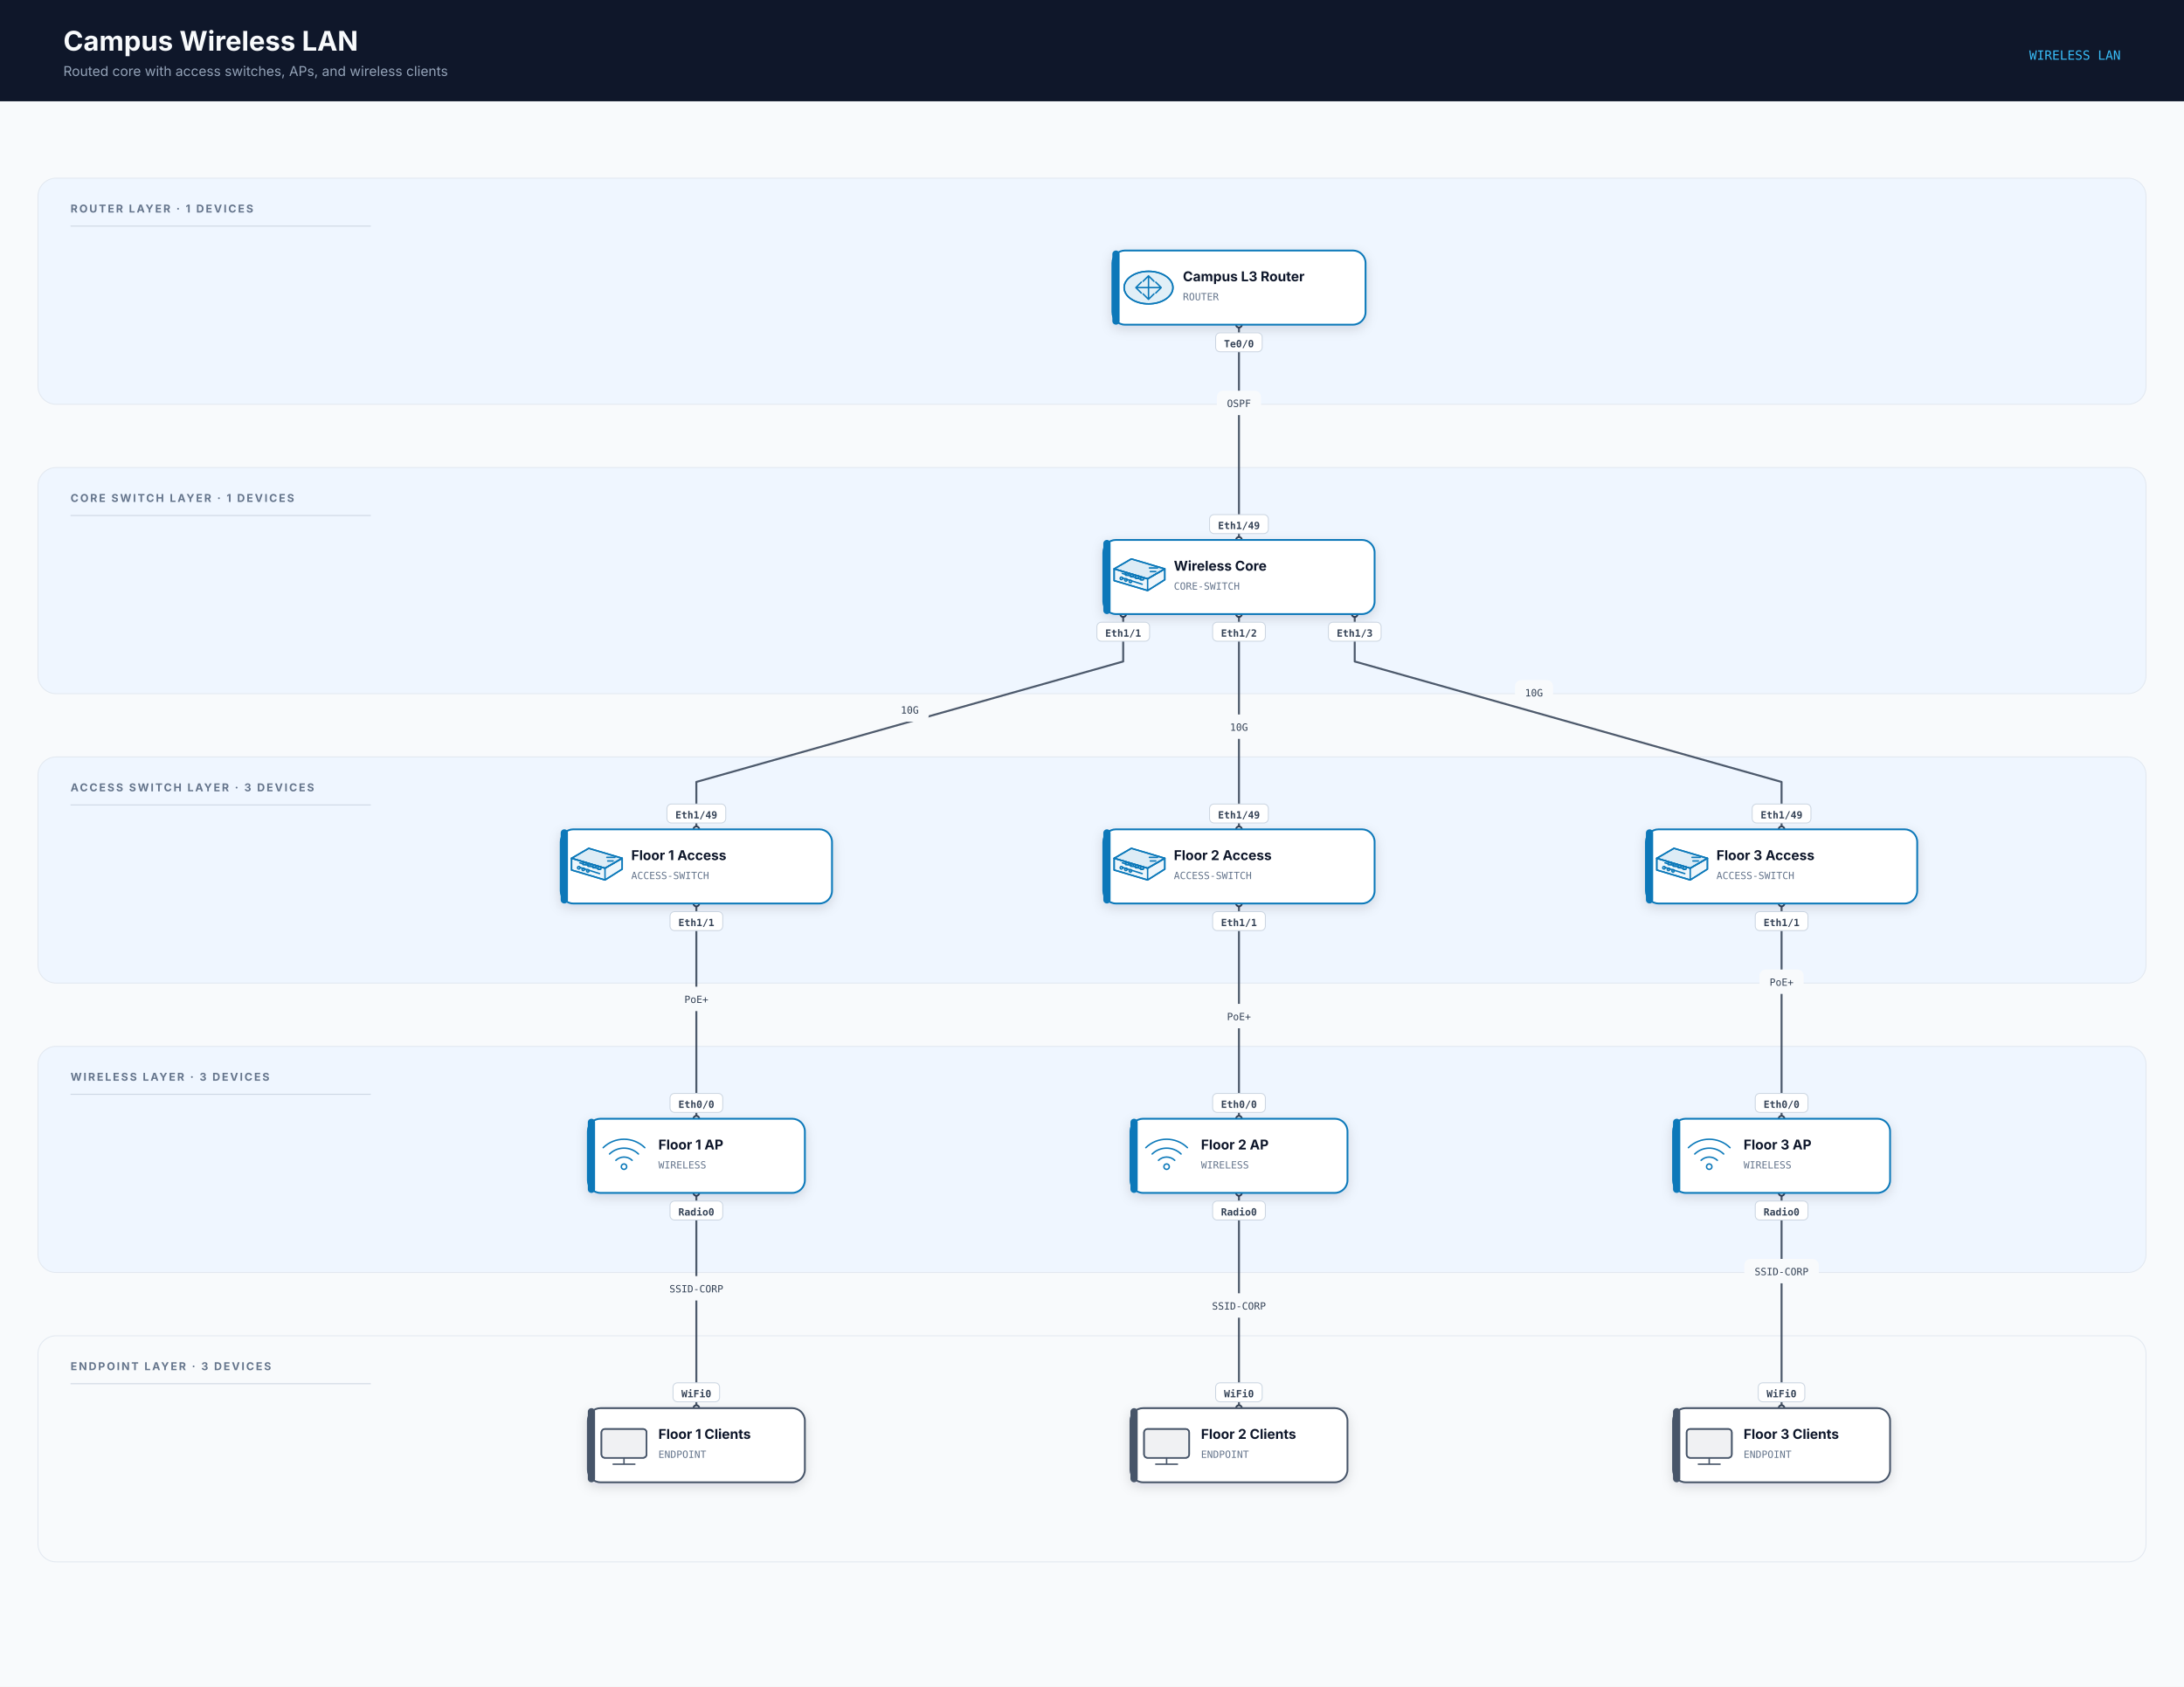
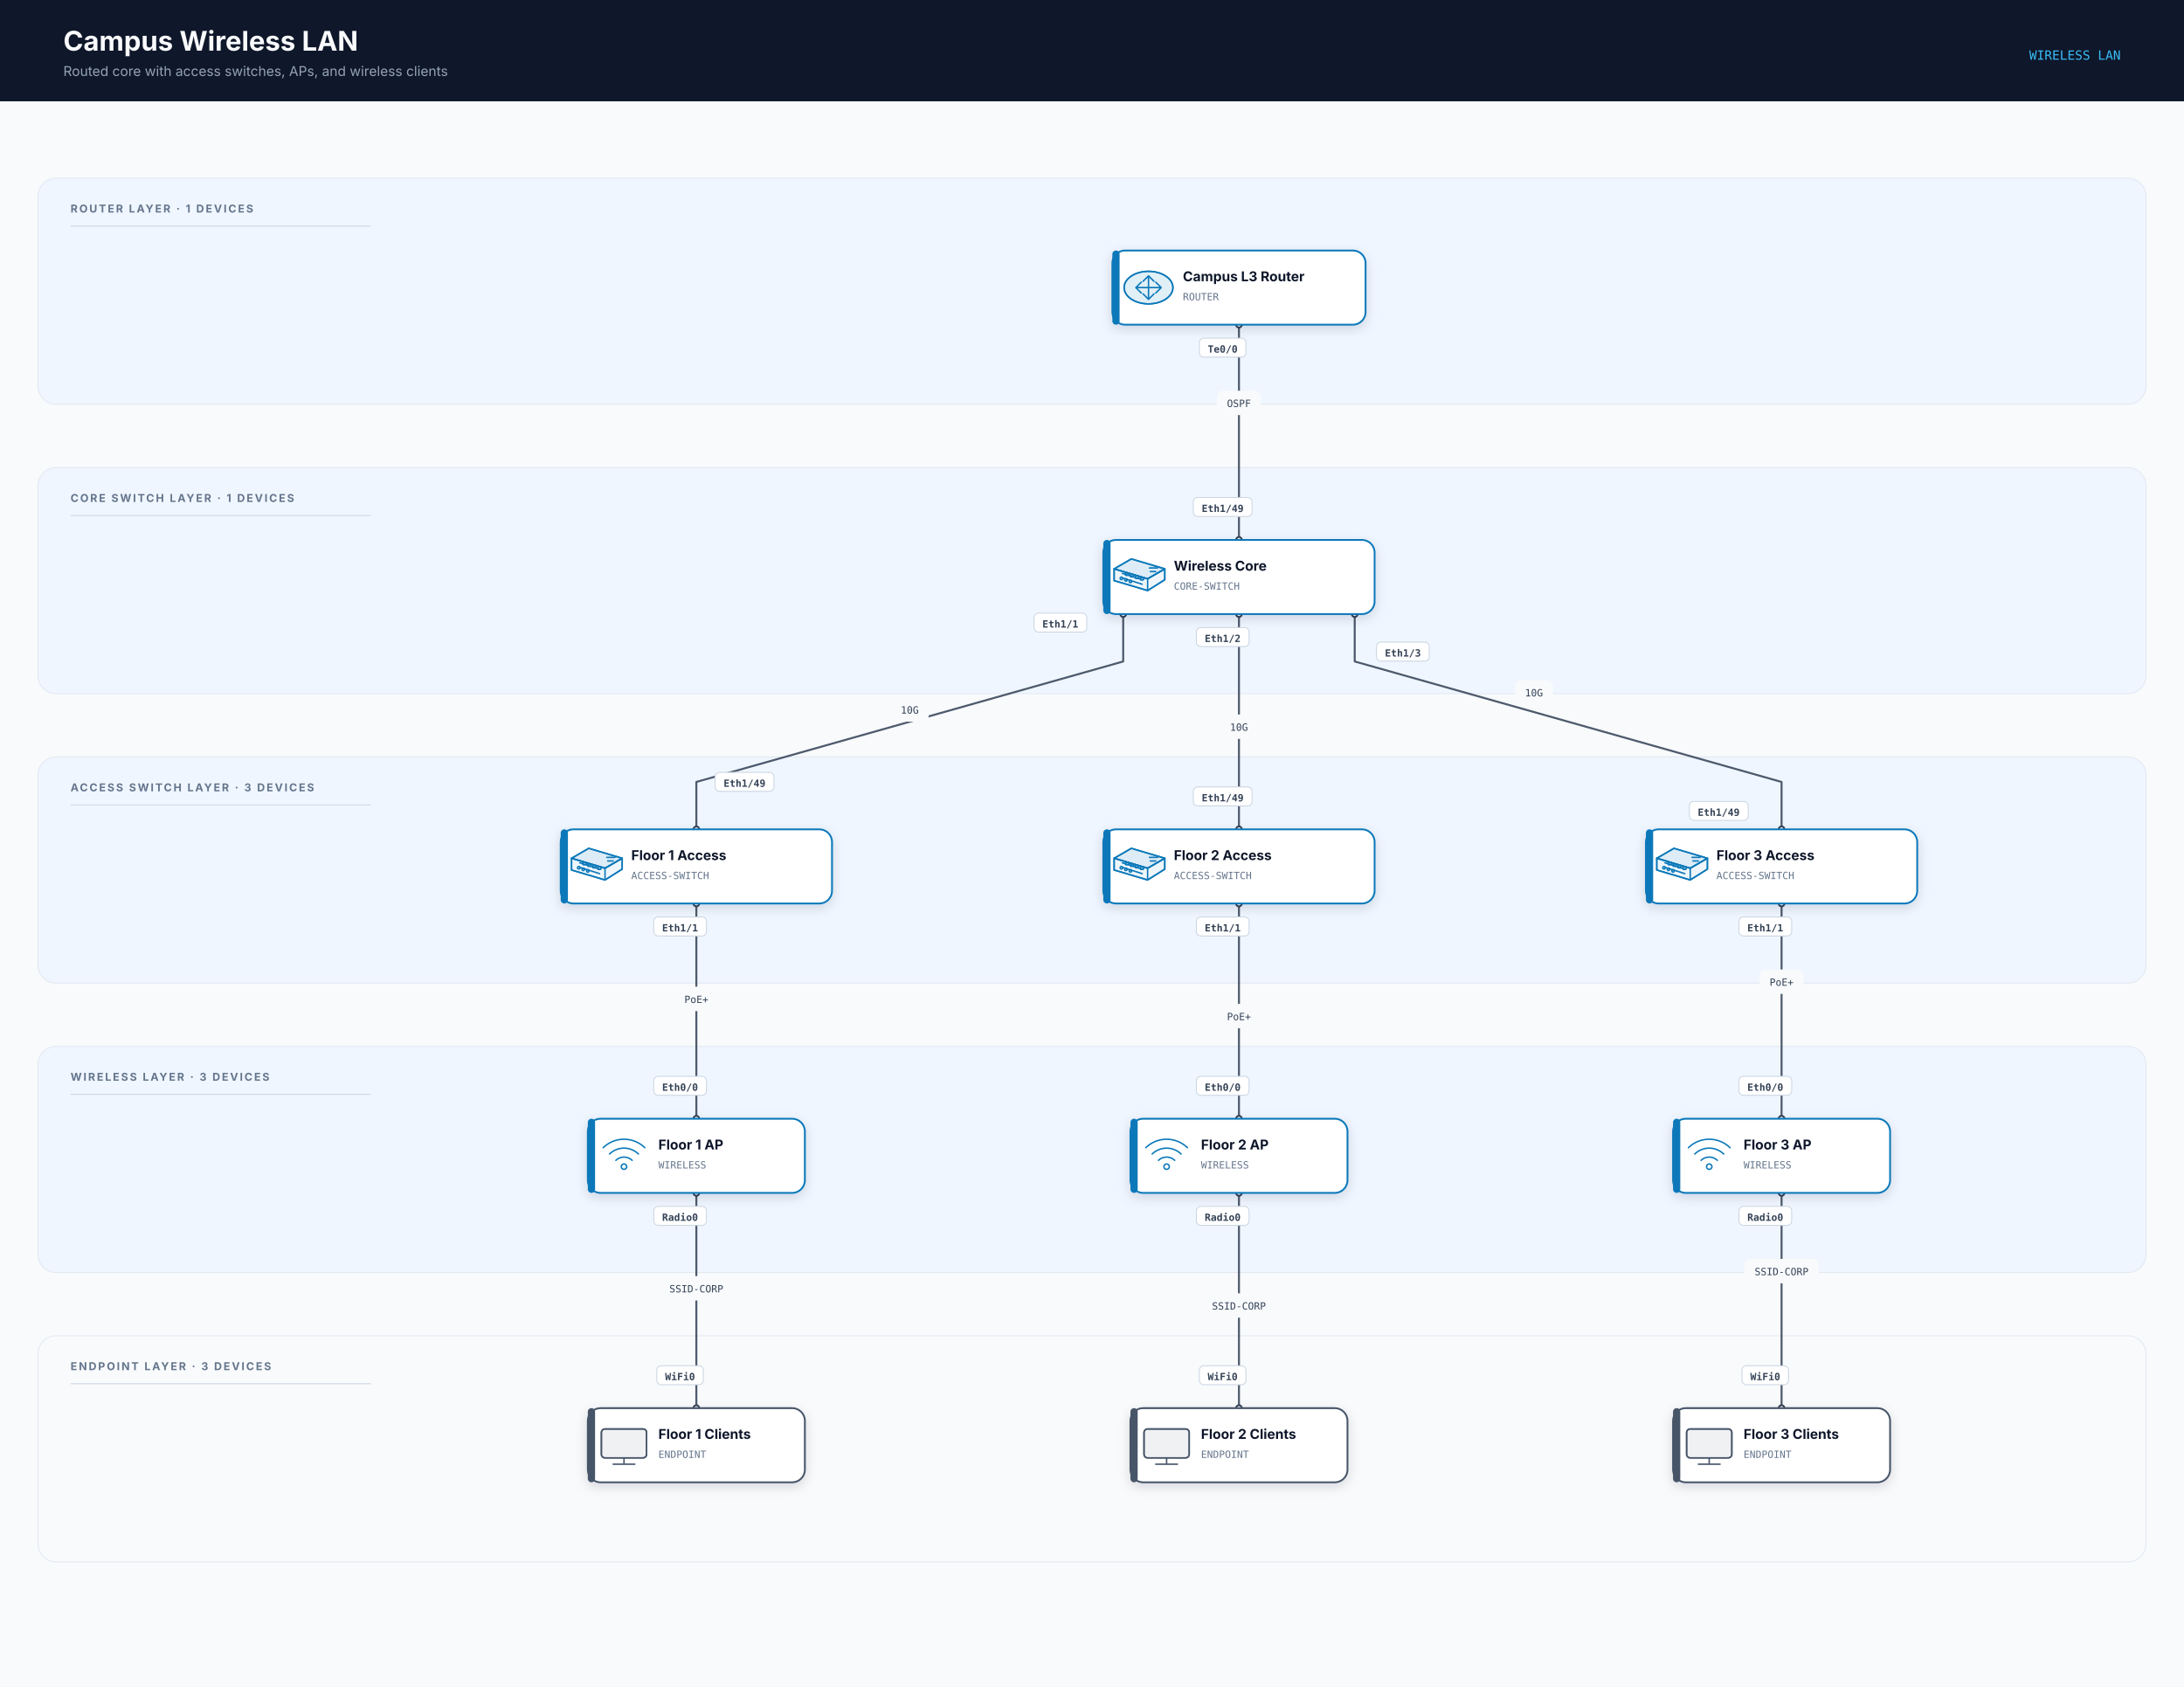
<svg xmlns="http://www.w3.org/2000/svg" class="theme-light" width="2415" height="1865" viewBox="0 0 2415 1865" role="img" shape-rendering="geometricPrecision">
  <defs>
    <filter id="shadow" x="-20%" y="-20%" width="140%" height="150%">
      <feDropShadow dx="0" dy="4" stdDeviation="6" flood-color="#0f172a" flood-opacity=".14" />
    </filter>
  </defs>
  <rect width="100%" height="100%" fill="#f8fafc" />
  <rect x="0" y="0" width="2415" height="112" fill="#0f172a" />
  <text x="70" y="56" fill="#f8fafc" font-family="Inter,Segoe UI,sans-serif" font-size="30" font-weight="700">Campus Wireless LAN</text>
  <text x="70" y="84" fill="#94a3b8" font-family="Inter,Segoe UI,sans-serif" font-size="15">Routed core with access switches, APs, and wireless clients</text>
  <text x="2345" y="66" text-anchor="end" fill="#38bdf8" font-family="ui-monospace,SFMono-Regular,monospace" font-size="14">WIRELESS LAN</text>
  <rect x="42" y="197.0" width="2331.0" height="250.0" rx="20" fill="#eff6ff" stroke="#e2e8f0" />
  <rect x="42" y="517.0" width="2331.0" height="250.0" rx="20" fill="#eff6ff" stroke="#e2e8f0" />
  <rect x="42" y="837.0" width="2331.0" height="250.0" rx="20" fill="#eff6ff" stroke="#e2e8f0" />
  <rect x="42" y="1157.0" width="2331.0" height="250.0" rx="20" fill="#eff6ff" stroke="#e2e8f0" />
  <rect x="42" y="1477.0" width="2331.0" height="250.0" rx="20" fill="#f8fafc" stroke="#e2e8f0" />
  <g id="row-headings">
    <g class="row-heading row-heading-router">
      <path d="M78 250.0 H410" stroke="#cbd5e1" stroke-width="1" />
      <text x="78" y="235.0" fill="#64748b" font-family="Inter,Segoe UI,sans-serif" font-size="12" font-weight="700" letter-spacing="1.8">ROUTER LAYER · 1 DEVICES</text>
    </g>
    <g class="row-heading row-heading-core-switch">
      <path d="M78 570.0 H410" stroke="#cbd5e1" stroke-width="1" />
      <text x="78" y="555.0" fill="#64748b" font-family="Inter,Segoe UI,sans-serif" font-size="12" font-weight="700" letter-spacing="1.8">CORE SWITCH LAYER · 1 DEVICES</text>
    </g>
    <g class="row-heading row-heading-access-switch">
      <path d="M78 890.0 H410" stroke="#cbd5e1" stroke-width="1" />
      <text x="78" y="875.0" fill="#64748b" font-family="Inter,Segoe UI,sans-serif" font-size="12" font-weight="700" letter-spacing="1.8">ACCESS SWITCH LAYER · 3 DEVICES</text>
    </g>
    <g class="row-heading row-heading-wireless">
      <path d="M78 1210.0 H410" stroke="#cbd5e1" stroke-width="1" />
      <text x="78" y="1195.0" fill="#64748b" font-family="Inter,Segoe UI,sans-serif" font-size="12" font-weight="700" letter-spacing="1.8">WIRELESS LAYER · 3 DEVICES</text>
    </g>
    <g class="row-heading row-heading-endpoint">
      <path d="M78 1530.0 H410" stroke="#cbd5e1" stroke-width="1" />
      <text x="78" y="1515.0" fill="#64748b" font-family="Inter,Segoe UI,sans-serif" font-size="12" font-weight="700" letter-spacing="1.8">ENDPOINT LAYER · 3 DEVICES</text>
    </g>
  </g>
  <g id="links">
    <g id="link-1" data-netdiag-kind="link">
      <path d="M 1370.0 359.0 V 411.4 L 1370.0 544.6 V 597.0" fill="none" stroke="#334155" stroke-width="2.2" stroke-linecap="round" stroke-linejoin="round" opacity=".86" />
      <circle cx="1370.0" cy="359.0" r="3.2" fill="#ffffff" stroke="#334155" stroke-width="2" />
      <circle cx="1370.0" cy="597.0" r="3.2" fill="#ffffff" stroke="#334155" stroke-width="2" />
    </g>
    <g id="link-2" data-netdiag-kind="link">
      <path d="M 1242.0 679.0 V 731.4 L 770.0 864.6 V 917.0" fill="none" stroke="#334155" stroke-width="2.2" stroke-linecap="round" stroke-linejoin="round" opacity=".86" />
      <circle cx="1242.0" cy="679.0" r="3.2" fill="#ffffff" stroke="#334155" stroke-width="2" />
      <circle cx="770.0" cy="917.0" r="3.2" fill="#ffffff" stroke="#334155" stroke-width="2" />
    </g>
    <g id="link-3" data-netdiag-kind="link">
      <path d="M 1370.0 679.0 V 731.4 L 1370.0 864.6 V 917.0" fill="none" stroke="#334155" stroke-width="2.2" stroke-linecap="round" stroke-linejoin="round" opacity=".86" />
      <circle cx="1370.0" cy="679.0" r="3.2" fill="#ffffff" stroke="#334155" stroke-width="2" />
      <circle cx="1370.0" cy="917.0" r="3.2" fill="#ffffff" stroke="#334155" stroke-width="2" />
    </g>
    <g id="link-4" data-netdiag-kind="link">
      <path d="M 1498.0 679.0 V 731.4 L 1970.0 864.6 V 917.0" fill="none" stroke="#334155" stroke-width="2.2" stroke-linecap="round" stroke-linejoin="round" opacity=".86" />
      <circle cx="1498.0" cy="679.0" r="3.2" fill="#ffffff" stroke="#334155" stroke-width="2" />
      <circle cx="1970.0" cy="917.0" r="3.2" fill="#ffffff" stroke="#334155" stroke-width="2" />
    </g>
    <g id="link-5" data-netdiag-kind="link">
      <path d="M 770.0 999.0 V 1051.4 L 770.0 1184.6 V 1237.0" fill="none" stroke="#334155" stroke-width="2.2" stroke-linecap="round" stroke-linejoin="round" opacity=".86" />
      <circle cx="770.0" cy="999.0" r="3.2" fill="#ffffff" stroke="#334155" stroke-width="2" />
      <circle cx="770.0" cy="1237.0" r="3.2" fill="#ffffff" stroke="#334155" stroke-width="2" />
    </g>
    <g id="link-6" data-netdiag-kind="link">
      <path d="M 1370.0 999.0 V 1051.4 L 1370.0 1184.6 V 1237.0" fill="none" stroke="#334155" stroke-width="2.2" stroke-linecap="round" stroke-linejoin="round" opacity=".86" />
      <circle cx="1370.0" cy="999.0" r="3.2" fill="#ffffff" stroke="#334155" stroke-width="2" />
      <circle cx="1370.0" cy="1237.0" r="3.2" fill="#ffffff" stroke="#334155" stroke-width="2" />
    </g>
    <g id="link-7" data-netdiag-kind="link">
      <path d="M 1970.0 999.0 V 1051.4 L 1970.0 1184.6 V 1237.0" fill="none" stroke="#334155" stroke-width="2.2" stroke-linecap="round" stroke-linejoin="round" opacity=".86" />
      <circle cx="1970.0" cy="999.0" r="3.2" fill="#ffffff" stroke="#334155" stroke-width="2" />
      <circle cx="1970.0" cy="1237.0" r="3.2" fill="#ffffff" stroke="#334155" stroke-width="2" />
    </g>
    <g id="link-8" data-netdiag-kind="link">
      <path d="M 770.0 1319.0 V 1371.4 L 770.0 1504.6 V 1557.0" fill="none" stroke="#334155" stroke-width="2.2" stroke-linecap="round" stroke-linejoin="round" opacity=".86" />
      <circle cx="770.0" cy="1319.0" r="3.2" fill="#ffffff" stroke="#334155" stroke-width="2" />
      <circle cx="770.0" cy="1557.0" r="3.2" fill="#ffffff" stroke="#334155" stroke-width="2" />
    </g>
    <g id="link-9" data-netdiag-kind="link">
      <path d="M 1370.0 1319.0 V 1371.4 L 1370.0 1504.6 V 1557.0" fill="none" stroke="#334155" stroke-width="2.2" stroke-linecap="round" stroke-linejoin="round" opacity=".86" />
      <circle cx="1370.0" cy="1319.0" r="3.2" fill="#ffffff" stroke="#334155" stroke-width="2" />
      <circle cx="1370.0" cy="1557.0" r="3.2" fill="#ffffff" stroke="#334155" stroke-width="2" />
    </g>
    <g id="link-10" data-netdiag-kind="link">
      <path d="M 1970.0 1319.0 V 1371.4 L 1970.0 1504.6 V 1557.0" fill="none" stroke="#334155" stroke-width="2.2" stroke-linecap="round" stroke-linejoin="round" opacity=".86" />
      <circle cx="1970.0" cy="1319.0" r="3.2" fill="#ffffff" stroke="#334155" stroke-width="2" />
      <circle cx="1970.0" cy="1557.0" r="3.2" fill="#ffffff" stroke="#334155" stroke-width="2" />
    </g>
  </g>
  <g id="nodes">
    <g id="access-01" data-netdiag-kind="node" filter="url(#shadow)">
      <rect x="620.0" y="917.0" width="300.0" height="82.0" rx="14" fill="#ffffff" stroke="#0878b9" stroke-width="2" />
      <rect x="620.0" y="917.0" width="8" height="82.0" rx="4" fill="#0878b9" />
      <g class="device-icon device-icon-access-switch" transform="translate(660.0 958.0)" stroke="#0878b9" fill="none" stroke-width="1.6" stroke-linecap="round" stroke-linejoin="round">
        <path d="M-28 -9 -9 -20 28 -9 9 2Z" fill="#0878b9" fill-opacity=".14" />
        <path d="M-28 -9 9 2 28 -9v12L9 15-28 4Z" fill="#0878b9" fill-opacity=".07" />
        <path d="M-28 -9 -9 -20 28 -9 9 2Z" />
        <path d="M-28 -9v13L9 15 28 3v-12M9 2v13" />
        <path d="M-19 -4 3 3M-19 1 3 8" />
        <rect x="-15.5" y="-4.5" width="3.5" height="2.7" rx=".5" />
        <rect x="-10" y="-2.8" width="3.5" height="2.7" rx=".5" />
        <rect x="-4.5" y="-1.1" width="3.5" height="2.7" rx=".5" />
        <rect x="1" y=".6" width="3.5" height="2.7" rx=".5" />
        <circle cx="-20" cy="1.5" r="1.4" />
        <circle cx="-15" cy="3.2" r="1.4" />
        <circle cx="-10" cy="4.9" r="1.4" />
        <path d="M11 -10h9M12 -6h6" />
      </g>
      <text class="node-title" x="698.0" y="951.0" fill="#0f172a" font-family="Inter,Segoe UI,Arial,sans-serif" font-size="15" font-weight="700">Floor 1 Access</text>
      <text x="698.0" y="972.0" fill="#64748b" font-family="ui-monospace,SFMono-Regular,monospace" font-size="11">ACCESS-SWITCH</text>
    </g>
    <g id="access-02" data-netdiag-kind="node" filter="url(#shadow)">
      <rect x="1220.0" y="917.0" width="300.0" height="82.0" rx="14" fill="#ffffff" stroke="#0878b9" stroke-width="2" />
      <rect x="1220.0" y="917.0" width="8" height="82.0" rx="4" fill="#0878b9" />
      <g class="device-icon device-icon-access-switch" transform="translate(1260.0 958.0)" stroke="#0878b9" fill="none" stroke-width="1.6" stroke-linecap="round" stroke-linejoin="round">
        <path d="M-28 -9 -9 -20 28 -9 9 2Z" fill="#0878b9" fill-opacity=".14" />
        <path d="M-28 -9 9 2 28 -9v12L9 15-28 4Z" fill="#0878b9" fill-opacity=".07" />
        <path d="M-28 -9 -9 -20 28 -9 9 2Z" />
        <path d="M-28 -9v13L9 15 28 3v-12M9 2v13" />
        <path d="M-19 -4 3 3M-19 1 3 8" />
        <rect x="-15.5" y="-4.5" width="3.5" height="2.7" rx=".5" />
        <rect x="-10" y="-2.8" width="3.5" height="2.7" rx=".5" />
        <rect x="-4.5" y="-1.1" width="3.5" height="2.7" rx=".5" />
        <rect x="1" y=".6" width="3.5" height="2.7" rx=".5" />
        <circle cx="-20" cy="1.5" r="1.4" />
        <circle cx="-15" cy="3.2" r="1.4" />
        <circle cx="-10" cy="4.9" r="1.4" />
        <path d="M11 -10h9M12 -6h6" />
      </g>
      <text class="node-title" x="1298.0" y="951.0" fill="#0f172a" font-family="Inter,Segoe UI,Arial,sans-serif" font-size="15" font-weight="700">Floor 2 Access</text>
      <text x="1298.0" y="972.0" fill="#64748b" font-family="ui-monospace,SFMono-Regular,monospace" font-size="11">ACCESS-SWITCH</text>
    </g>
    <g id="access-03" data-netdiag-kind="node" filter="url(#shadow)">
      <rect x="1820.0" y="917.0" width="300.0" height="82.0" rx="14" fill="#ffffff" stroke="#0878b9" stroke-width="2" />
      <rect x="1820.0" y="917.0" width="8" height="82.0" rx="4" fill="#0878b9" />
      <g class="device-icon device-icon-access-switch" transform="translate(1860.0 958.0)" stroke="#0878b9" fill="none" stroke-width="1.6" stroke-linecap="round" stroke-linejoin="round">
        <path d="M-28 -9 -9 -20 28 -9 9 2Z" fill="#0878b9" fill-opacity=".14" />
        <path d="M-28 -9 9 2 28 -9v12L9 15-28 4Z" fill="#0878b9" fill-opacity=".07" />
        <path d="M-28 -9 -9 -20 28 -9 9 2Z" />
        <path d="M-28 -9v13L9 15 28 3v-12M9 2v13" />
        <path d="M-19 -4 3 3M-19 1 3 8" />
        <rect x="-15.5" y="-4.5" width="3.5" height="2.7" rx=".5" />
        <rect x="-10" y="-2.8" width="3.5" height="2.7" rx=".5" />
        <rect x="-4.5" y="-1.1" width="3.5" height="2.7" rx=".5" />
        <rect x="1" y=".6" width="3.5" height="2.7" rx=".5" />
        <circle cx="-20" cy="1.5" r="1.4" />
        <circle cx="-15" cy="3.2" r="1.4" />
        <circle cx="-10" cy="4.9" r="1.4" />
        <path d="M11 -10h9M12 -6h6" />
      </g>
      <text class="node-title" x="1898.0" y="951.0" fill="#0f172a" font-family="Inter,Segoe UI,Arial,sans-serif" font-size="15" font-weight="700">Floor 3 Access</text>
      <text x="1898.0" y="972.0" fill="#64748b" font-family="ui-monospace,SFMono-Regular,monospace" font-size="11">ACCESS-SWITCH</text>
    </g>
    <g id="ap-01" data-netdiag-kind="node" filter="url(#shadow)">
      <rect x="650.0" y="1237.0" width="240.0" height="82.0" rx="14" fill="#ffffff" stroke="#0878b9" stroke-width="2" />
      <rect x="650.0" y="1237.0" width="8" height="82.0" rx="4" fill="#0878b9" />
      <g class="device-icon device-icon-wireless" transform="translate(690.0 1278.0)" stroke="#0878b9" fill="none" stroke-width="1.6" stroke-linecap="round" stroke-linejoin="round">
        <circle cx="0" cy="12" r="3" />
        <path d="M-9 5a13 13 0 0 1 18 0M-16-2a23 23 0 0 1 32 0M-23-9a33 33 0 0 1 46 0" />
      </g>
      <text class="node-title" x="728.0" y="1271.0" fill="#0f172a" font-family="Inter,Segoe UI,Arial,sans-serif" font-size="15" font-weight="700">Floor 1 AP</text>
      <text x="728.0" y="1292.0" fill="#64748b" font-family="ui-monospace,SFMono-Regular,monospace" font-size="11">WIRELESS</text>
    </g>
    <g id="ap-02" data-netdiag-kind="node" filter="url(#shadow)">
      <rect x="1250.0" y="1237.0" width="240.0" height="82.0" rx="14" fill="#ffffff" stroke="#0878b9" stroke-width="2" />
      <rect x="1250.0" y="1237.0" width="8" height="82.0" rx="4" fill="#0878b9" />
      <g class="device-icon device-icon-wireless" transform="translate(1290.0 1278.0)" stroke="#0878b9" fill="none" stroke-width="1.6" stroke-linecap="round" stroke-linejoin="round">
        <circle cx="0" cy="12" r="3" />
        <path d="M-9 5a13 13 0 0 1 18 0M-16-2a23 23 0 0 1 32 0M-23-9a33 33 0 0 1 46 0" />
      </g>
      <text class="node-title" x="1328.0" y="1271.0" fill="#0f172a" font-family="Inter,Segoe UI,Arial,sans-serif" font-size="15" font-weight="700">Floor 2 AP</text>
      <text x="1328.0" y="1292.0" fill="#64748b" font-family="ui-monospace,SFMono-Regular,monospace" font-size="11">WIRELESS</text>
    </g>
    <g id="ap-03" data-netdiag-kind="node" filter="url(#shadow)">
      <rect x="1850.0" y="1237.0" width="240.0" height="82.0" rx="14" fill="#ffffff" stroke="#0878b9" stroke-width="2" />
      <rect x="1850.0" y="1237.0" width="8" height="82.0" rx="4" fill="#0878b9" />
      <g class="device-icon device-icon-wireless" transform="translate(1890.0 1278.0)" stroke="#0878b9" fill="none" stroke-width="1.6" stroke-linecap="round" stroke-linejoin="round">
        <circle cx="0" cy="12" r="3" />
        <path d="M-9 5a13 13 0 0 1 18 0M-16-2a23 23 0 0 1 32 0M-23-9a33 33 0 0 1 46 0" />
      </g>
      <text class="node-title" x="1928.0" y="1271.0" fill="#0f172a" font-family="Inter,Segoe UI,Arial,sans-serif" font-size="15" font-weight="700">Floor 3 AP</text>
      <text x="1928.0" y="1292.0" fill="#64748b" font-family="ui-monospace,SFMono-Regular,monospace" font-size="11">WIRELESS</text>
    </g>
    <g id="campus-router" data-netdiag-kind="node" filter="url(#shadow)">
      <rect x="1230.0" y="277.0" width="280.0" height="82.0" rx="14" fill="#ffffff" stroke="#0878b9" stroke-width="2" />
      <rect x="1230.0" y="277.0" width="8" height="82.0" rx="4" fill="#0878b9" />
      <g class="device-icon device-icon-router" transform="translate(1270.0 318.0)" stroke="#0878b9" fill="none" stroke-width="1.6" stroke-linecap="round" stroke-linejoin="round">
        <ellipse cx="0" cy="0" rx="27" ry="18" fill="#0878b9" fill-opacity=".12" />
        <ellipse cx="0" cy="0" rx="27" ry="18" />
        <path d="M-14 0h28M8-6l6 6-6 6M14 0H-14M-8-6l-6 6 6 6" />
        <path d="M0-13v26M-6-7l6-6 6 6M-6 7l6 6 6-6" />
      </g>
      <text class="node-title" x="1308.0" y="311.0" fill="#0f172a" font-family="Inter,Segoe UI,Arial,sans-serif" font-size="15" font-weight="700">Campus L3 Router</text>
      <text x="1308.0" y="332.0" fill="#64748b" font-family="ui-monospace,SFMono-Regular,monospace" font-size="11">ROUTER</text>
    </g>
    <g id="clients-01" data-netdiag-kind="node" filter="url(#shadow)">
      <rect x="650.0" y="1557.0" width="240.0" height="82.0" rx="14" fill="#ffffff" stroke="#475569" stroke-width="2" />
      <rect x="650.0" y="1557.0" width="8" height="82.0" rx="4" fill="#475569" />
      <g class="device-icon device-icon-users" transform="translate(690.0 1598.0)" stroke="#475569" fill="none" stroke-width="1.6" stroke-linecap="round" stroke-linejoin="round">
        <rect x="-25" y="-18" width="50" height="32" rx="4" fill="#475569" fill-opacity=".08" />
        <rect x="-25" y="-18" width="50" height="32" rx="4" />
        <path d="M-12 21h24M0 14v7" />
      </g>
      <text class="node-title" x="728.0" y="1591.0" fill="#0f172a" font-family="Inter,Segoe UI,Arial,sans-serif" font-size="15" font-weight="700">Floor 1 Clients</text>
      <text x="728.0" y="1612.0" fill="#64748b" font-family="ui-monospace,SFMono-Regular,monospace" font-size="11">ENDPOINT</text>
    </g>
    <g id="clients-02" data-netdiag-kind="node" filter="url(#shadow)">
      <rect x="1250.0" y="1557.0" width="240.0" height="82.0" rx="14" fill="#ffffff" stroke="#475569" stroke-width="2" />
      <rect x="1250.0" y="1557.0" width="8" height="82.0" rx="4" fill="#475569" />
      <g class="device-icon device-icon-users" transform="translate(1290.0 1598.0)" stroke="#475569" fill="none" stroke-width="1.6" stroke-linecap="round" stroke-linejoin="round">
        <rect x="-25" y="-18" width="50" height="32" rx="4" fill="#475569" fill-opacity=".08" />
        <rect x="-25" y="-18" width="50" height="32" rx="4" />
        <path d="M-12 21h24M0 14v7" />
      </g>
      <text class="node-title" x="1328.0" y="1591.0" fill="#0f172a" font-family="Inter,Segoe UI,Arial,sans-serif" font-size="15" font-weight="700">Floor 2 Clients</text>
      <text x="1328.0" y="1612.0" fill="#64748b" font-family="ui-monospace,SFMono-Regular,monospace" font-size="11">ENDPOINT</text>
    </g>
    <g id="clients-03" data-netdiag-kind="node" filter="url(#shadow)">
      <rect x="1850.0" y="1557.0" width="240.0" height="82.0" rx="14" fill="#ffffff" stroke="#475569" stroke-width="2" />
      <rect x="1850.0" y="1557.0" width="8" height="82.0" rx="4" fill="#475569" />
      <g class="device-icon device-icon-users" transform="translate(1890.0 1598.0)" stroke="#475569" fill="none" stroke-width="1.6" stroke-linecap="round" stroke-linejoin="round">
        <rect x="-25" y="-18" width="50" height="32" rx="4" fill="#475569" fill-opacity=".08" />
        <rect x="-25" y="-18" width="50" height="32" rx="4" />
        <path d="M-12 21h24M0 14v7" />
      </g>
      <text class="node-title" x="1928.0" y="1591.0" fill="#0f172a" font-family="Inter,Segoe UI,Arial,sans-serif" font-size="15" font-weight="700">Floor 3 Clients</text>
      <text x="1928.0" y="1612.0" fill="#64748b" font-family="ui-monospace,SFMono-Regular,monospace" font-size="11">ENDPOINT</text>
    </g>
    <g id="core" data-netdiag-kind="node" filter="url(#shadow)">
      <rect x="1220.0" y="597.0" width="300.0" height="82.0" rx="14" fill="#ffffff" stroke="#0878b9" stroke-width="2" />
      <rect x="1220.0" y="597.0" width="8" height="82.0" rx="4" fill="#0878b9" />
      <g class="device-icon device-icon-core-switch" transform="translate(1260.0 638.0)" stroke="#0878b9" fill="none" stroke-width="1.6" stroke-linecap="round" stroke-linejoin="round">
        <path d="M-28 -9 -9 -20 28 -9 9 2Z" fill="#0878b9" fill-opacity=".14" />
        <path d="M-28 -9 9 2 28 -9v12L9 15-28 4Z" fill="#0878b9" fill-opacity=".07" />
        <path d="M-28 -9 -9 -20 28 -9 9 2Z" />
        <path d="M-28 -9v13L9 15 28 3v-12M9 2v13" />
        <path d="M-19 -4 3 3M-19 1 3 8" />
        <rect x="-15.5" y="-4.5" width="3.5" height="2.7" rx=".5" />
        <rect x="-10" y="-2.8" width="3.5" height="2.7" rx=".5" />
        <rect x="-4.5" y="-1.1" width="3.5" height="2.7" rx=".5" />
        <rect x="1" y=".6" width="3.5" height="2.7" rx=".5" />
        <circle cx="-20" cy="1.5" r="1.4" />
        <circle cx="-15" cy="3.2" r="1.4" />
        <circle cx="-10" cy="4.9" r="1.4" />
        <path d="M11 -10h9M12 -6h6" />
      </g>
      <text class="node-title" x="1298.0" y="631.0" fill="#0f172a" font-family="Inter,Segoe UI,Arial,sans-serif" font-size="15" font-weight="700">Wireless Core</text>
      <text x="1298.0" y="652.0" fill="#64748b" font-family="ui-monospace,SFMono-Regular,monospace" font-size="11">CORE-SWITCH</text>
    </g>
  </g>
  <g id="link-annotations" pointer-events="none">
    <g id="link-annotation-1" class="link-annotation">
-       <rect class="interface-label-badge" x="1344.2" y="368.0" width="51.5" height="21.0" rx="5.0" fill="#ffffff" stroke="#cbd5e1" stroke-width="1" />
-       <text class="interface-label-text" x="1370.0" y="384.0" text-anchor="middle" fill="#334155" font-family="ui-monospace,SFMono-Regular,monospace" font-size="11" font-weight="650">Te0/0</text>
-       <rect class="interface-label-badge" x="1337.5" y="569.0" width="65.0" height="21.0" rx="5.0" fill="#ffffff" stroke="#cbd5e1" stroke-width="1" />
-       <text class="interface-label-text" x="1370.0" y="585.0" text-anchor="middle" fill="#334155" font-family="ui-monospace,SFMono-Regular,monospace" font-size="11" font-weight="650">Eth1/49</text>
+       <rect class="interface-label-badge" x="1326.2" y="373.9" width="51.5" height="21.0" rx="5.0" fill="#ffffff" stroke="#cbd5e1" stroke-width="1" />
+       <text class="interface-label-text" x="1352.0" y="389.9" text-anchor="middle" fill="#334155" font-family="ui-monospace,SFMono-Regular,monospace" font-size="11" font-weight="650">Te0/0</text>
+       <rect class="interface-label-badge" x="1319.5" y="550.1" width="65.0" height="21.0" rx="5.0" fill="#ffffff" stroke="#cbd5e1" stroke-width="1" />
+       <text class="interface-label-text" x="1352.0" y="566.1" text-anchor="middle" fill="#334155" font-family="ui-monospace,SFMono-Regular,monospace" font-size="11" font-weight="650">Eth1/49</text>
      <rect class="label-mask" x="1347.6" y="434.0" width="44.8" height="23" rx="5" fill="#f8fafc" stroke="#f8fafc" stroke-width="4" />
      <text x="1370.0" y="450.0" text-anchor="middle" fill="#334155" font-family="ui-monospace,SFMono-Regular,monospace" font-size="11" font-weight="500">OSPF</text>
    </g>
    <g id="link-annotation-2" class="link-annotation">
-       <rect class="interface-label-badge" x="1212.9" y="688.0" width="58.3" height="21.0" rx="5.0" fill="#ffffff" stroke="#cbd5e1" stroke-width="1" />
-       <text class="interface-label-text" x="1242.0" y="704.0" text-anchor="middle" fill="#334155" font-family="ui-monospace,SFMono-Regular,monospace" font-size="11" font-weight="650">Eth1/1</text>
-       <rect class="interface-label-badge" x="737.5" y="889.0" width="65.0" height="21.0" rx="5.0" fill="#ffffff" stroke="#cbd5e1" stroke-width="1" />
-       <text class="interface-label-text" x="770.0" y="905.0" text-anchor="middle" fill="#334155" font-family="ui-monospace,SFMono-Regular,monospace" font-size="11" font-weight="650">Eth1/49</text>
+       <rect class="interface-label-badge" x="1143.4" y="677.9" width="58.3" height="21.0" rx="5.0" fill="#ffffff" stroke="#cbd5e1" stroke-width="1" />
+       <text class="interface-label-text" x="1172.5" y="693.9" text-anchor="middle" fill="#334155" font-family="ui-monospace,SFMono-Regular,monospace" font-size="11" font-weight="650">Eth1/1</text>
+       <rect class="interface-label-badge" x="790.8" y="854.0" width="65.0" height="21.0" rx="5.0" fill="#ffffff" stroke="#cbd5e1" stroke-width="1" />
+       <text class="interface-label-text" x="823.3" y="870.0" text-anchor="middle" fill="#334155" font-family="ui-monospace,SFMono-Regular,monospace" font-size="11" font-weight="650">Eth1/49</text>
      <rect class="label-mask" x="986.9" y="773.0" width="38.1" height="23" rx="5" fill="#f8fafc" stroke="#f8fafc" stroke-width="4" />
      <text x="1006.0" y="789.0" text-anchor="middle" fill="#334155" font-family="ui-monospace,SFMono-Regular,monospace" font-size="11" font-weight="500">10G</text>
    </g>
    <g id="link-annotation-3" class="link-annotation">
-       <rect class="interface-label-badge" x="1340.9" y="688.0" width="58.3" height="21.0" rx="5.0" fill="#ffffff" stroke="#cbd5e1" stroke-width="1" />
-       <text class="interface-label-text" x="1370.0" y="704.0" text-anchor="middle" fill="#334155" font-family="ui-monospace,SFMono-Regular,monospace" font-size="11" font-weight="650">Eth1/2</text>
-       <rect class="interface-label-badge" x="1337.5" y="889.0" width="65.0" height="21.0" rx="5.0" fill="#ffffff" stroke="#cbd5e1" stroke-width="1" />
-       <text class="interface-label-text" x="1370.0" y="905.0" text-anchor="middle" fill="#334155" font-family="ui-monospace,SFMono-Regular,monospace" font-size="11" font-weight="650">Eth1/49</text>
+       <rect class="interface-label-badge" x="1322.9" y="693.9" width="58.3" height="21.0" rx="5.0" fill="#ffffff" stroke="#cbd5e1" stroke-width="1" />
+       <text class="interface-label-text" x="1352.0" y="709.9" text-anchor="middle" fill="#334155" font-family="ui-monospace,SFMono-Regular,monospace" font-size="11" font-weight="650">Eth1/2</text>
+       <rect class="interface-label-badge" x="1319.5" y="870.1" width="65.0" height="21.0" rx="5.0" fill="#ffffff" stroke="#cbd5e1" stroke-width="1" />
+       <text class="interface-label-text" x="1352.0" y="886.1" text-anchor="middle" fill="#334155" font-family="ui-monospace,SFMono-Regular,monospace" font-size="11" font-weight="650">Eth1/49</text>
      <rect class="label-mask" x="1350.9" y="792.0" width="38.1" height="23" rx="5" fill="#f8fafc" stroke="#f8fafc" stroke-width="4" />
      <text x="1370.0" y="808.0" text-anchor="middle" fill="#334155" font-family="ui-monospace,SFMono-Regular,monospace" font-size="11" font-weight="500">10G</text>
    </g>
    <g id="link-annotation-4" class="link-annotation">
-       <rect class="interface-label-badge" x="1468.9" y="688.0" width="58.3" height="21.0" rx="5.0" fill="#ffffff" stroke="#cbd5e1" stroke-width="1" />
-       <text class="interface-label-text" x="1498.0" y="704.0" text-anchor="middle" fill="#334155" font-family="ui-monospace,SFMono-Regular,monospace" font-size="11" font-weight="650">Eth1/3</text>
-       <rect class="interface-label-badge" x="1937.5" y="889.0" width="65.0" height="21.0" rx="5.0" fill="#ffffff" stroke="#cbd5e1" stroke-width="1" />
-       <text class="interface-label-text" x="1970.0" y="905.0" text-anchor="middle" fill="#334155" font-family="ui-monospace,SFMono-Regular,monospace" font-size="11" font-weight="650">Eth1/49</text>
+       <rect class="interface-label-badge" x="1522.1" y="710.0" width="58.3" height="21.0" rx="5.0" fill="#ffffff" stroke="#cbd5e1" stroke-width="1" />
+       <text class="interface-label-text" x="1551.3" y="726.0" text-anchor="middle" fill="#334155" font-family="ui-monospace,SFMono-Regular,monospace" font-size="11" font-weight="650">Eth1/3</text>
+       <rect class="interface-label-badge" x="1868.1" y="886.1" width="65.0" height="21.0" rx="5.0" fill="#ffffff" stroke="#cbd5e1" stroke-width="1" />
+       <text class="interface-label-text" x="1900.5" y="902.1" text-anchor="middle" fill="#334155" font-family="ui-monospace,SFMono-Regular,monospace" font-size="11" font-weight="650">Eth1/49</text>
      <rect class="label-mask" x="1677.2" y="754.0" width="38.1" height="23" rx="5" fill="#f8fafc" stroke="#f8fafc" stroke-width="4" />
      <text x="1696.2" y="770.0" text-anchor="middle" fill="#334155" font-family="ui-monospace,SFMono-Regular,monospace" font-size="11" font-weight="500">10G</text>
    </g>
    <g id="link-annotation-5" class="link-annotation">
-       <rect class="interface-label-badge" x="740.9" y="1008.0" width="58.3" height="21.0" rx="5.0" fill="#ffffff" stroke="#cbd5e1" stroke-width="1" />
-       <text class="interface-label-text" x="770.0" y="1024.0" text-anchor="middle" fill="#334155" font-family="ui-monospace,SFMono-Regular,monospace" font-size="11" font-weight="650">Eth1/1</text>
-       <rect class="interface-label-badge" x="740.9" y="1209.0" width="58.3" height="21.0" rx="5.0" fill="#ffffff" stroke="#cbd5e1" stroke-width="1" />
-       <text class="interface-label-text" x="770.0" y="1225.0" text-anchor="middle" fill="#334155" font-family="ui-monospace,SFMono-Regular,monospace" font-size="11" font-weight="650">Eth0/0</text>
+       <rect class="interface-label-badge" x="722.9" y="1013.9" width="58.3" height="21.0" rx="5.0" fill="#ffffff" stroke="#cbd5e1" stroke-width="1" />
+       <text class="interface-label-text" x="752.0" y="1029.9" text-anchor="middle" fill="#334155" font-family="ui-monospace,SFMono-Regular,monospace" font-size="11" font-weight="650">Eth1/1</text>
+       <rect class="interface-label-badge" x="722.9" y="1190.1" width="58.3" height="21.0" rx="5.0" fill="#ffffff" stroke="#cbd5e1" stroke-width="1" />
+       <text class="interface-label-text" x="752.0" y="1206.1" text-anchor="middle" fill="#334155" font-family="ui-monospace,SFMono-Regular,monospace" font-size="11" font-weight="650">Eth0/0</text>
      <rect class="label-mask" x="747.6" y="1093.0" width="44.8" height="23" rx="5" fill="#f8fafc" stroke="#f8fafc" stroke-width="4" />
      <text x="770.0" y="1109.0" text-anchor="middle" fill="#334155" font-family="ui-monospace,SFMono-Regular,monospace" font-size="11" font-weight="500">PoE+</text>
    </g>
    <g id="link-annotation-6" class="link-annotation">
-       <rect class="interface-label-badge" x="1340.9" y="1008.0" width="58.3" height="21.0" rx="5.0" fill="#ffffff" stroke="#cbd5e1" stroke-width="1" />
-       <text class="interface-label-text" x="1370.0" y="1024.0" text-anchor="middle" fill="#334155" font-family="ui-monospace,SFMono-Regular,monospace" font-size="11" font-weight="650">Eth1/1</text>
-       <rect class="interface-label-badge" x="1340.9" y="1209.0" width="58.3" height="21.0" rx="5.0" fill="#ffffff" stroke="#cbd5e1" stroke-width="1" />
-       <text class="interface-label-text" x="1370.0" y="1225.0" text-anchor="middle" fill="#334155" font-family="ui-monospace,SFMono-Regular,monospace" font-size="11" font-weight="650">Eth0/0</text>
+       <rect class="interface-label-badge" x="1322.9" y="1013.9" width="58.3" height="21.0" rx="5.0" fill="#ffffff" stroke="#cbd5e1" stroke-width="1" />
+       <text class="interface-label-text" x="1352.0" y="1029.9" text-anchor="middle" fill="#334155" font-family="ui-monospace,SFMono-Regular,monospace" font-size="11" font-weight="650">Eth1/1</text>
+       <rect class="interface-label-badge" x="1322.9" y="1190.1" width="58.3" height="21.0" rx="5.0" fill="#ffffff" stroke="#cbd5e1" stroke-width="1" />
+       <text class="interface-label-text" x="1352.0" y="1206.1" text-anchor="middle" fill="#334155" font-family="ui-monospace,SFMono-Regular,monospace" font-size="11" font-weight="650">Eth0/0</text>
      <rect class="label-mask" x="1347.6" y="1112.0" width="44.8" height="23" rx="5" fill="#f8fafc" stroke="#f8fafc" stroke-width="4" />
      <text x="1370.0" y="1128.0" text-anchor="middle" fill="#334155" font-family="ui-monospace,SFMono-Regular,monospace" font-size="11" font-weight="500">PoE+</text>
    </g>
    <g id="link-annotation-7" class="link-annotation">
-       <rect class="interface-label-badge" x="1940.9" y="1008.0" width="58.3" height="21.0" rx="5.0" fill="#ffffff" stroke="#cbd5e1" stroke-width="1" />
-       <text class="interface-label-text" x="1970.0" y="1024.0" text-anchor="middle" fill="#334155" font-family="ui-monospace,SFMono-Regular,monospace" font-size="11" font-weight="650">Eth1/1</text>
-       <rect class="interface-label-badge" x="1940.9" y="1209.0" width="58.3" height="21.0" rx="5.0" fill="#ffffff" stroke="#cbd5e1" stroke-width="1" />
-       <text class="interface-label-text" x="1970.0" y="1225.0" text-anchor="middle" fill="#334155" font-family="ui-monospace,SFMono-Regular,monospace" font-size="11" font-weight="650">Eth0/0</text>
+       <rect class="interface-label-badge" x="1922.9" y="1013.9" width="58.3" height="21.0" rx="5.0" fill="#ffffff" stroke="#cbd5e1" stroke-width="1" />
+       <text class="interface-label-text" x="1952.0" y="1029.9" text-anchor="middle" fill="#334155" font-family="ui-monospace,SFMono-Regular,monospace" font-size="11" font-weight="650">Eth1/1</text>
+       <rect class="interface-label-badge" x="1922.9" y="1190.1" width="58.3" height="21.0" rx="5.0" fill="#ffffff" stroke="#cbd5e1" stroke-width="1" />
+       <text class="interface-label-text" x="1952.0" y="1206.1" text-anchor="middle" fill="#334155" font-family="ui-monospace,SFMono-Regular,monospace" font-size="11" font-weight="650">Eth0/0</text>
      <rect class="label-mask" x="1947.6" y="1074.0" width="44.8" height="23" rx="5" fill="#f8fafc" stroke="#f8fafc" stroke-width="4" />
      <text x="1970.0" y="1090.0" text-anchor="middle" fill="#334155" font-family="ui-monospace,SFMono-Regular,monospace" font-size="11" font-weight="500">PoE+</text>
    </g>
    <g id="link-annotation-8" class="link-annotation">
-       <rect class="interface-label-badge" x="740.9" y="1328.0" width="58.3" height="21.0" rx="5.0" fill="#ffffff" stroke="#cbd5e1" stroke-width="1" />
-       <text class="interface-label-text" x="770.0" y="1344.0" text-anchor="middle" fill="#334155" font-family="ui-monospace,SFMono-Regular,monospace" font-size="11" font-weight="650">Radio0</text>
-       <rect class="interface-label-badge" x="744.2" y="1529.0" width="51.5" height="21.0" rx="5.0" fill="#ffffff" stroke="#cbd5e1" stroke-width="1" />
-       <text class="interface-label-text" x="770.0" y="1545.0" text-anchor="middle" fill="#334155" font-family="ui-monospace,SFMono-Regular,monospace" font-size="11" font-weight="650">WiFi0</text>
+       <rect class="interface-label-badge" x="722.9" y="1333.9" width="58.3" height="21.0" rx="5.0" fill="#ffffff" stroke="#cbd5e1" stroke-width="1" />
+       <text class="interface-label-text" x="752.0" y="1349.9" text-anchor="middle" fill="#334155" font-family="ui-monospace,SFMono-Regular,monospace" font-size="11" font-weight="650">Radio0</text>
+       <rect class="interface-label-badge" x="726.2" y="1510.1" width="51.5" height="21.0" rx="5.0" fill="#ffffff" stroke="#cbd5e1" stroke-width="1" />
+       <text class="interface-label-text" x="752.0" y="1526.1" text-anchor="middle" fill="#334155" font-family="ui-monospace,SFMono-Regular,monospace" font-size="11" font-weight="650">WiFi0</text>
      <rect class="label-mask" x="730.8" y="1413.0" width="78.4" height="23" rx="5" fill="#f8fafc" stroke="#f8fafc" stroke-width="4" />
      <text x="770.0" y="1429.0" text-anchor="middle" fill="#334155" font-family="ui-monospace,SFMono-Regular,monospace" font-size="11" font-weight="500">SSID-CORP</text>
    </g>
    <g id="link-annotation-9" class="link-annotation">
-       <rect class="interface-label-badge" x="1340.9" y="1328.0" width="58.3" height="21.0" rx="5.0" fill="#ffffff" stroke="#cbd5e1" stroke-width="1" />
-       <text class="interface-label-text" x="1370.0" y="1344.0" text-anchor="middle" fill="#334155" font-family="ui-monospace,SFMono-Regular,monospace" font-size="11" font-weight="650">Radio0</text>
-       <rect class="interface-label-badge" x="1344.2" y="1529.0" width="51.5" height="21.0" rx="5.0" fill="#ffffff" stroke="#cbd5e1" stroke-width="1" />
-       <text class="interface-label-text" x="1370.0" y="1545.0" text-anchor="middle" fill="#334155" font-family="ui-monospace,SFMono-Regular,monospace" font-size="11" font-weight="650">WiFi0</text>
+       <rect class="interface-label-badge" x="1322.9" y="1333.9" width="58.3" height="21.0" rx="5.0" fill="#ffffff" stroke="#cbd5e1" stroke-width="1" />
+       <text class="interface-label-text" x="1352.0" y="1349.9" text-anchor="middle" fill="#334155" font-family="ui-monospace,SFMono-Regular,monospace" font-size="11" font-weight="650">Radio0</text>
+       <rect class="interface-label-badge" x="1326.2" y="1510.1" width="51.5" height="21.0" rx="5.0" fill="#ffffff" stroke="#cbd5e1" stroke-width="1" />
+       <text class="interface-label-text" x="1352.0" y="1526.1" text-anchor="middle" fill="#334155" font-family="ui-monospace,SFMono-Regular,monospace" font-size="11" font-weight="650">WiFi0</text>
      <rect class="label-mask" x="1330.8" y="1432.0" width="78.4" height="23" rx="5" fill="#f8fafc" stroke="#f8fafc" stroke-width="4" />
      <text x="1370.0" y="1448.0" text-anchor="middle" fill="#334155" font-family="ui-monospace,SFMono-Regular,monospace" font-size="11" font-weight="500">SSID-CORP</text>
    </g>
    <g id="link-annotation-10" class="link-annotation">
-       <rect class="interface-label-badge" x="1940.9" y="1328.0" width="58.3" height="21.0" rx="5.0" fill="#ffffff" stroke="#cbd5e1" stroke-width="1" />
-       <text class="interface-label-text" x="1970.0" y="1344.0" text-anchor="middle" fill="#334155" font-family="ui-monospace,SFMono-Regular,monospace" font-size="11" font-weight="650">Radio0</text>
-       <rect class="interface-label-badge" x="1944.2" y="1529.0" width="51.5" height="21.0" rx="5.0" fill="#ffffff" stroke="#cbd5e1" stroke-width="1" />
-       <text class="interface-label-text" x="1970.0" y="1545.0" text-anchor="middle" fill="#334155" font-family="ui-monospace,SFMono-Regular,monospace" font-size="11" font-weight="650">WiFi0</text>
+       <rect class="interface-label-badge" x="1922.9" y="1333.9" width="58.3" height="21.0" rx="5.0" fill="#ffffff" stroke="#cbd5e1" stroke-width="1" />
+       <text class="interface-label-text" x="1952.0" y="1349.9" text-anchor="middle" fill="#334155" font-family="ui-monospace,SFMono-Regular,monospace" font-size="11" font-weight="650">Radio0</text>
+       <rect class="interface-label-badge" x="1926.2" y="1510.1" width="51.5" height="21.0" rx="5.0" fill="#ffffff" stroke="#cbd5e1" stroke-width="1" />
+       <text class="interface-label-text" x="1952.0" y="1526.1" text-anchor="middle" fill="#334155" font-family="ui-monospace,SFMono-Regular,monospace" font-size="11" font-weight="650">WiFi0</text>
      <rect class="label-mask" x="1930.8" y="1394.0" width="78.4" height="23" rx="5" fill="#f8fafc" stroke="#f8fafc" stroke-width="4" />
      <text x="1970.0" y="1410.0" text-anchor="middle" fill="#334155" font-family="ui-monospace,SFMono-Regular,monospace" font-size="11" font-weight="500">SSID-CORP</text>
    </g>
  </g>
</svg>
